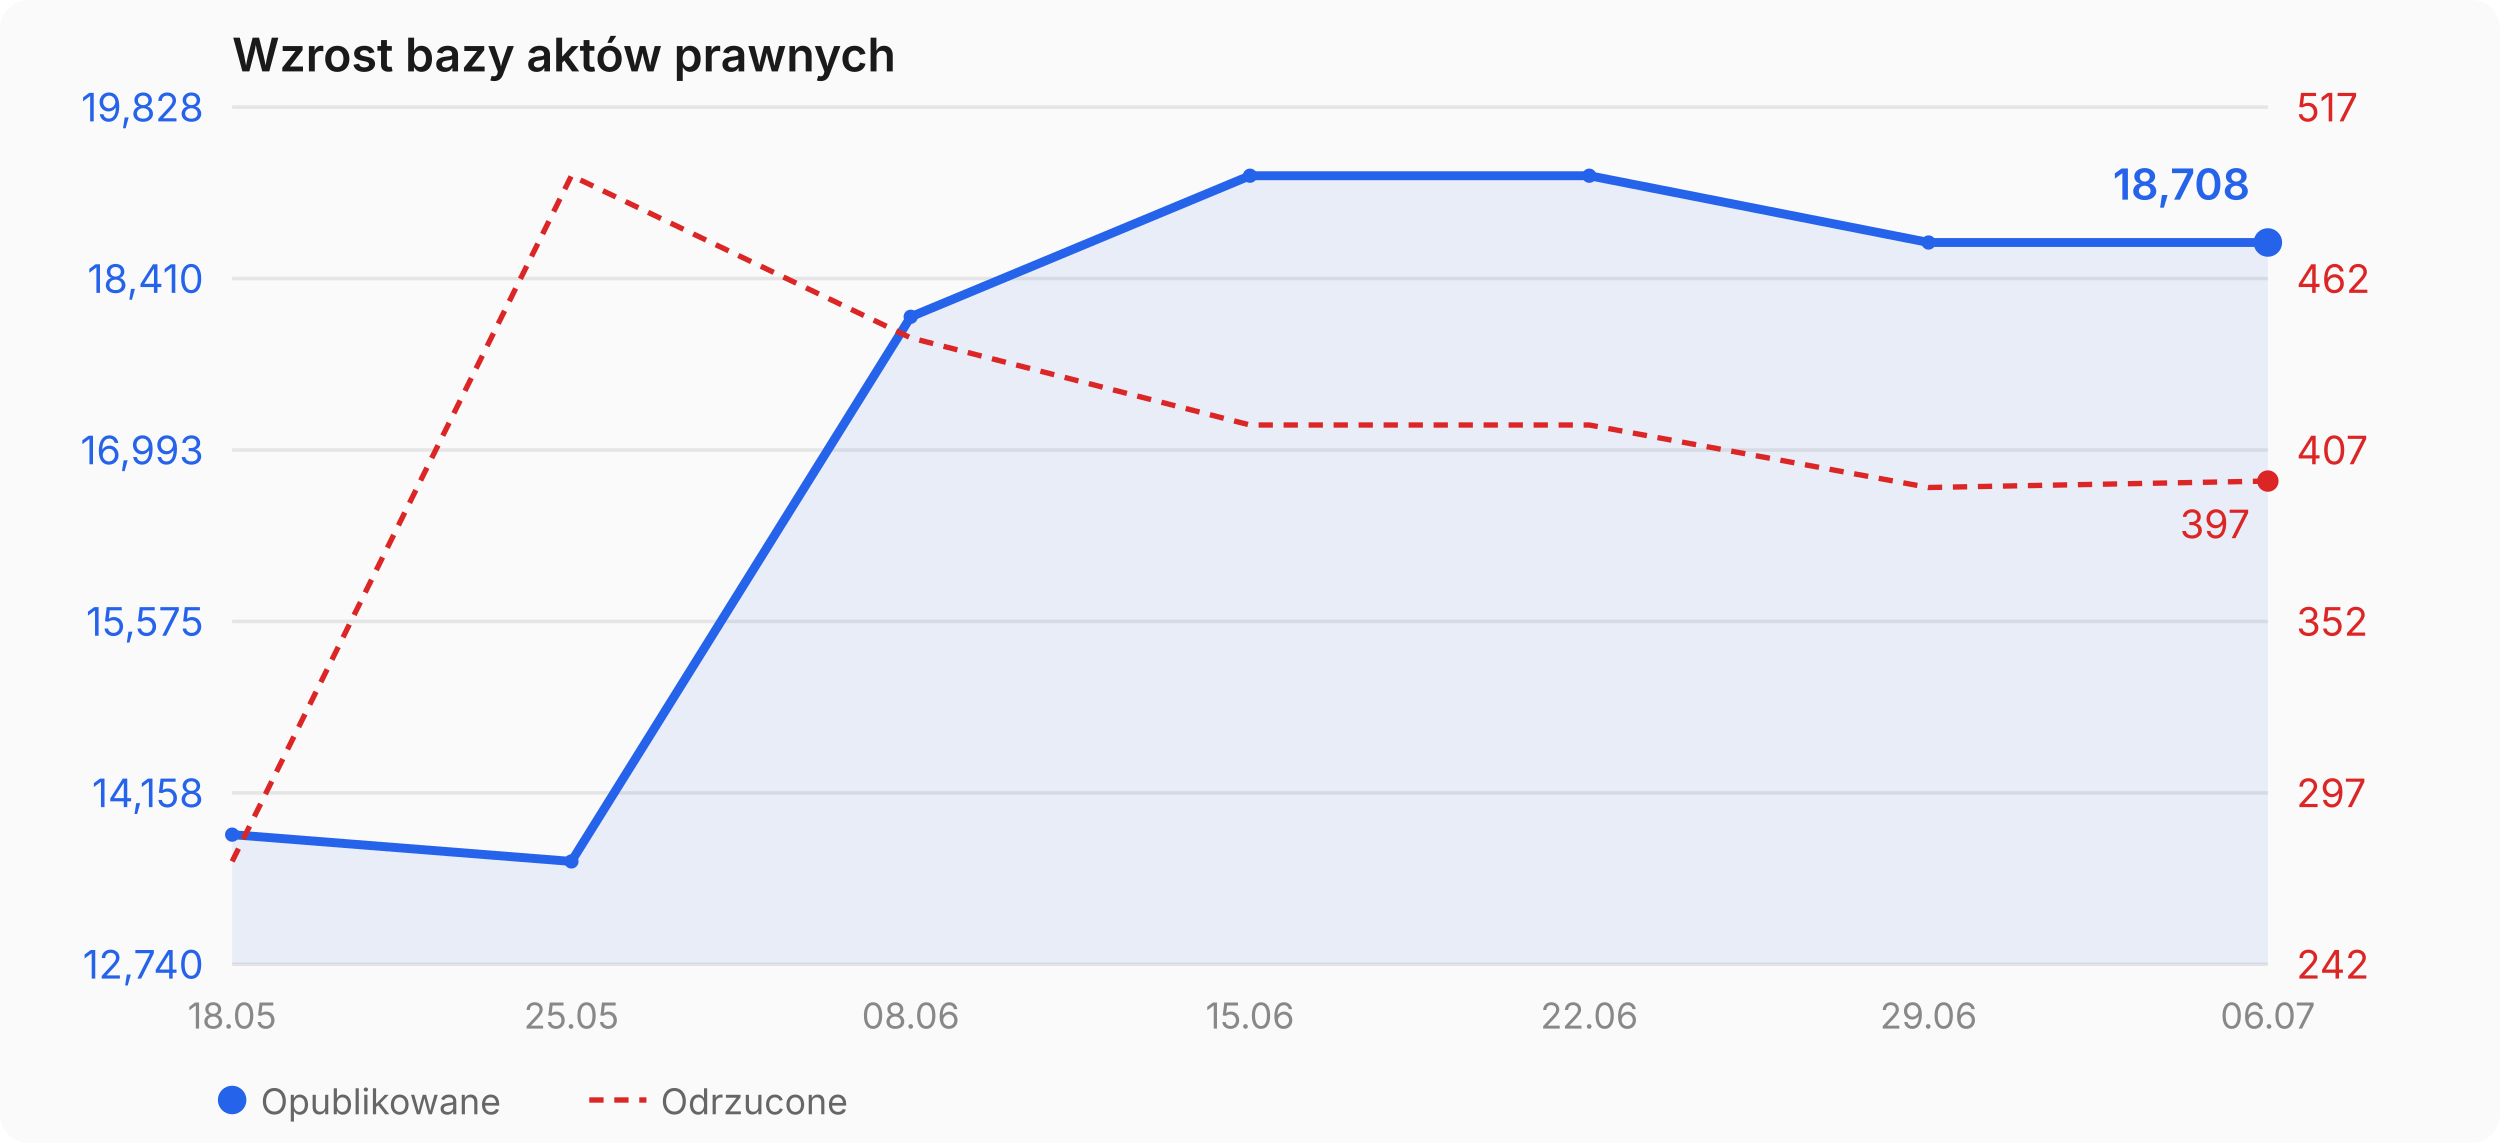
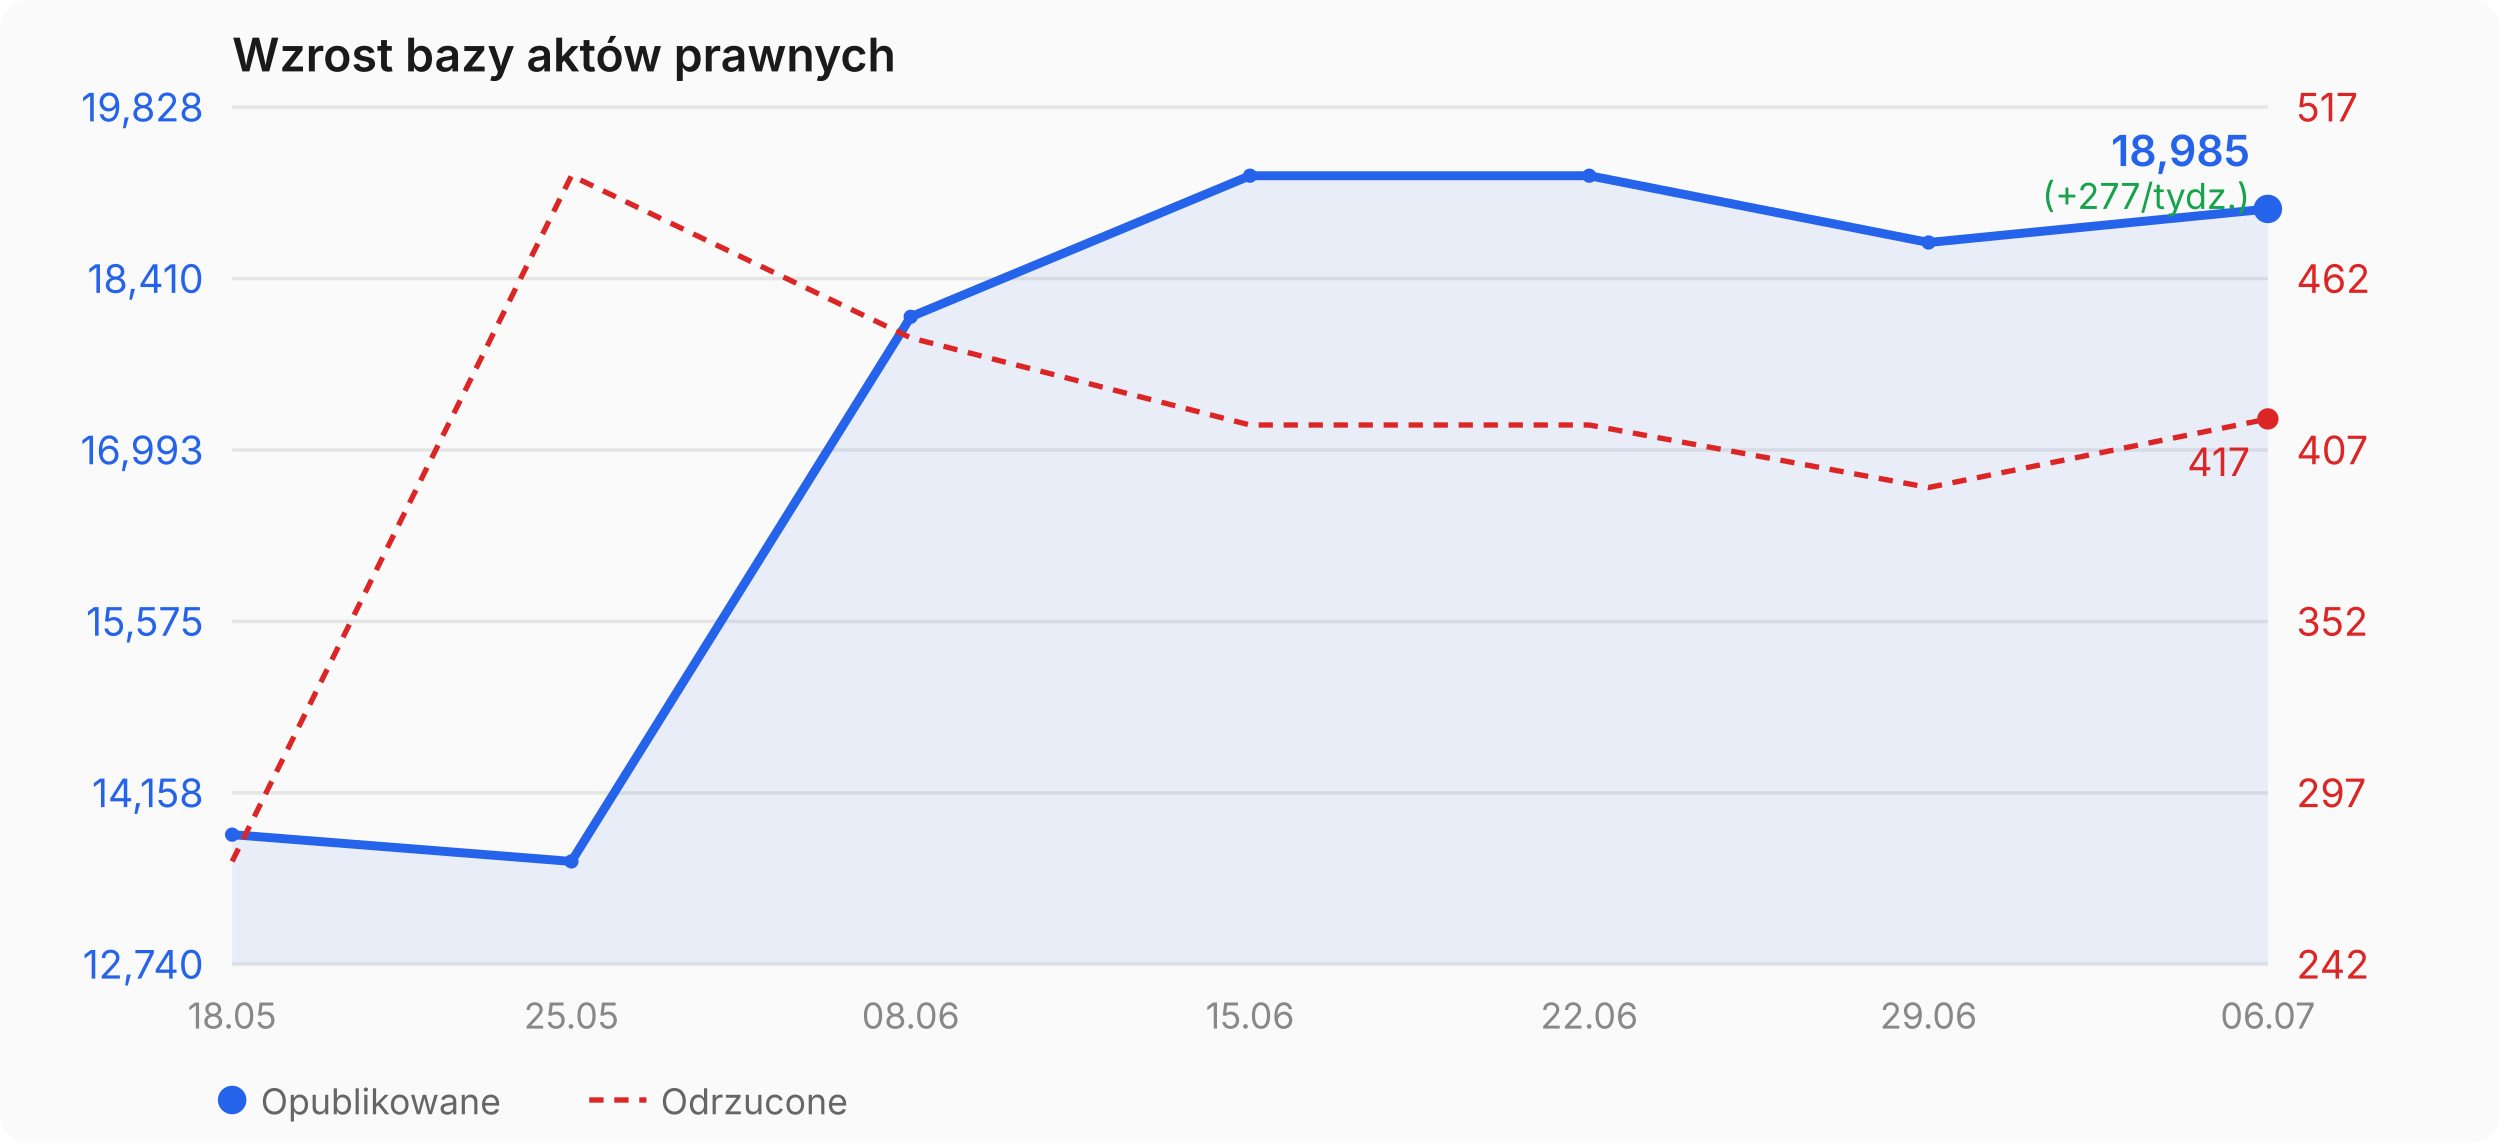
<svg xmlns="http://www.w3.org/2000/svg" viewBox="0 0 700 320" font-family="system-ui, -apple-system, sans-serif">
  <rect width="700" height="320" fill="#fafafa" rx="8" />
  <text x="65" y="20" font-size="13" font-weight="600" fill="#1a1a1a">Wzrost bazy aktów prawnych</text>
  <line x1="65" y1="270.0" x2="635" y2="270.0" stroke="#e5e5e5" stroke-width="1" />
  <line x1="65" y1="222.0" x2="635" y2="222.0" stroke="#e5e5e5" stroke-width="1" />
  <line x1="65" y1="174.0" x2="635" y2="174.0" stroke="#e5e5e5" stroke-width="1" />
  <line x1="65" y1="126.0" x2="635" y2="126.0" stroke="#e5e5e5" stroke-width="1" />
  <line x1="65" y1="78.0" x2="635" y2="78.0" stroke="#e5e5e5" stroke-width="1" />
  <line x1="65" y1="30.0" x2="635" y2="30.0" stroke="#e5e5e5" stroke-width="1" />
  <text x="57" y="274.0" text-anchor="end" font-size="11" fill="#2563eb">12,740</text>
  <text x="57" y="226.0" text-anchor="end" font-size="11" fill="#2563eb">14,158</text>
  <text x="57" y="178.0" text-anchor="end" font-size="11" fill="#2563eb">15,575</text>
  <text x="57" y="130.0" text-anchor="end" font-size="11" fill="#2563eb">16,993</text>
  <text x="57" y="82.0" text-anchor="end" font-size="11" fill="#2563eb">18,410</text>
  <text x="57" y="34.0" text-anchor="end" font-size="11" fill="#2563eb">19,828</text>
  <text x="643" y="274.0" text-anchor="start" font-size="11" fill="#dc2626">242</text>
  <text x="643" y="226.0" text-anchor="start" font-size="11" fill="#dc2626">297</text>
  <text x="643" y="178.0" text-anchor="start" font-size="11" fill="#dc2626">352</text>
  <text x="643" y="130.0" text-anchor="start" font-size="11" fill="#dc2626">407</text>
  <text x="643" y="82.0" text-anchor="start" font-size="11" fill="#dc2626">462</text>
  <text x="643" y="34.0" text-anchor="start" font-size="11" fill="#dc2626">517</text>
-   <polygon points="65.0,270.0 65.0,233.7 160.0,241.2 255.0,88.7 350.0,49.2 445.0,49.2 540.0,67.9 635.0,67.9 635.0,270.0" fill="#2563eb" fill-opacity="0.08" />
-   <polyline points="65.0,233.7 160.0,241.2 255.0,88.7 350.0,49.2 445.0,49.2 540.0,67.9 635.0,67.9" fill="none" stroke="#2563eb" stroke-width="2.5" stroke-linejoin="round" />
-   <polyline points="65.0,241.2 160.0,49.2 255.0,94.6 350.0,119.0 445.0,119.0 540.0,136.5 635.0,134.7" fill="none" stroke="#dc2626" stroke-width="1.5" stroke-dasharray="4,3" stroke-linejoin="round" />
+   <polygon points="65.0,270.0 65.0,233.7 160.0,241.2 255.0,88.7 350.0,49.2 445.0,49.2 540.0,67.9 635.0,58.5 635.0,270.0" fill="#2563eb" fill-opacity="0.08" />
+   <polyline points="65.0,233.7 160.0,241.2 255.0,88.7 350.0,49.2 445.0,49.2 540.0,67.9 635.0,58.5" fill="none" stroke="#2563eb" stroke-width="2.5" stroke-linejoin="round" />
+   <polyline points="65.0,241.2 160.0,49.2 255.0,94.6 350.0,119.0 445.0,119.0 540.0,136.5 635.0,117.3" fill="none" stroke="#dc2626" stroke-width="1.5" stroke-dasharray="4,3" stroke-linejoin="round" />
  <circle cx="65.0" cy="233.7" r="2" fill="#2563eb" />
  <circle cx="160.0" cy="241.2" r="2" fill="#2563eb" />
  <circle cx="255.0" cy="88.7" r="2" fill="#2563eb" />
  <circle cx="350.0" cy="49.2" r="2" fill="#2563eb" />
  <circle cx="445.0" cy="49.2" r="2" fill="#2563eb" />
  <circle cx="540.0" cy="67.9" r="2" fill="#2563eb" />
-   <circle cx="635.0" cy="67.9" r="4" fill="#2563eb" />
-   <circle cx="635.0" cy="134.7" r="3" fill="#dc2626" />
-   <text x="630.0" y="55.9" text-anchor="end" font-size="12" font-weight="600" fill="#2563eb">18,708</text>
-   <text x="630.0" y="150.7" text-anchor="end" font-size="11" fill="#dc2626">397</text>
+   <circle cx="635.0" cy="58.5" r="4" fill="#2563eb" />
+   <circle cx="635.0" cy="117.3" r="3" fill="#dc2626" />
+   <text x="630.0" y="46.5" text-anchor="end" font-size="12" font-weight="600" fill="#2563eb">18,985</text>
+   <text x="630.0" y="58.5" text-anchor="end" font-size="10" fill="#16a34a">(+277/tydz.)</text>
+   <text x="630.0" y="133.3" text-anchor="end" font-size="11" fill="#dc2626">417</text>
  <text x="65.0" y="288" text-anchor="middle" font-size="10" fill="#888">18.05</text>
  <text x="160.0" y="288" text-anchor="middle" font-size="10" fill="#888">25.05</text>
  <text x="255.0" y="288" text-anchor="middle" font-size="10" fill="#888">08.06</text>
  <text x="350.0" y="288" text-anchor="middle" font-size="10" fill="#888">15.06</text>
  <text x="445.0" y="288" text-anchor="middle" font-size="10" fill="#888">22.06</text>
  <text x="540.0" y="288" text-anchor="middle" font-size="10" fill="#888">29.06</text>
  <text x="635.0" y="288" text-anchor="middle" font-size="10" fill="#888">06.07</text>
  <circle cx="65" cy="308" r="4" fill="#2563eb" />
  <text x="73" y="312" font-size="10" fill="#666">Opublikowane</text>
  <line x1="165" y1="308" x2="181" y2="308" stroke="#dc2626" stroke-width="1.5" stroke-dasharray="4,3" />
  <text x="185" y="312" font-size="10" fill="#666">Odrzucone</text>
</svg>
